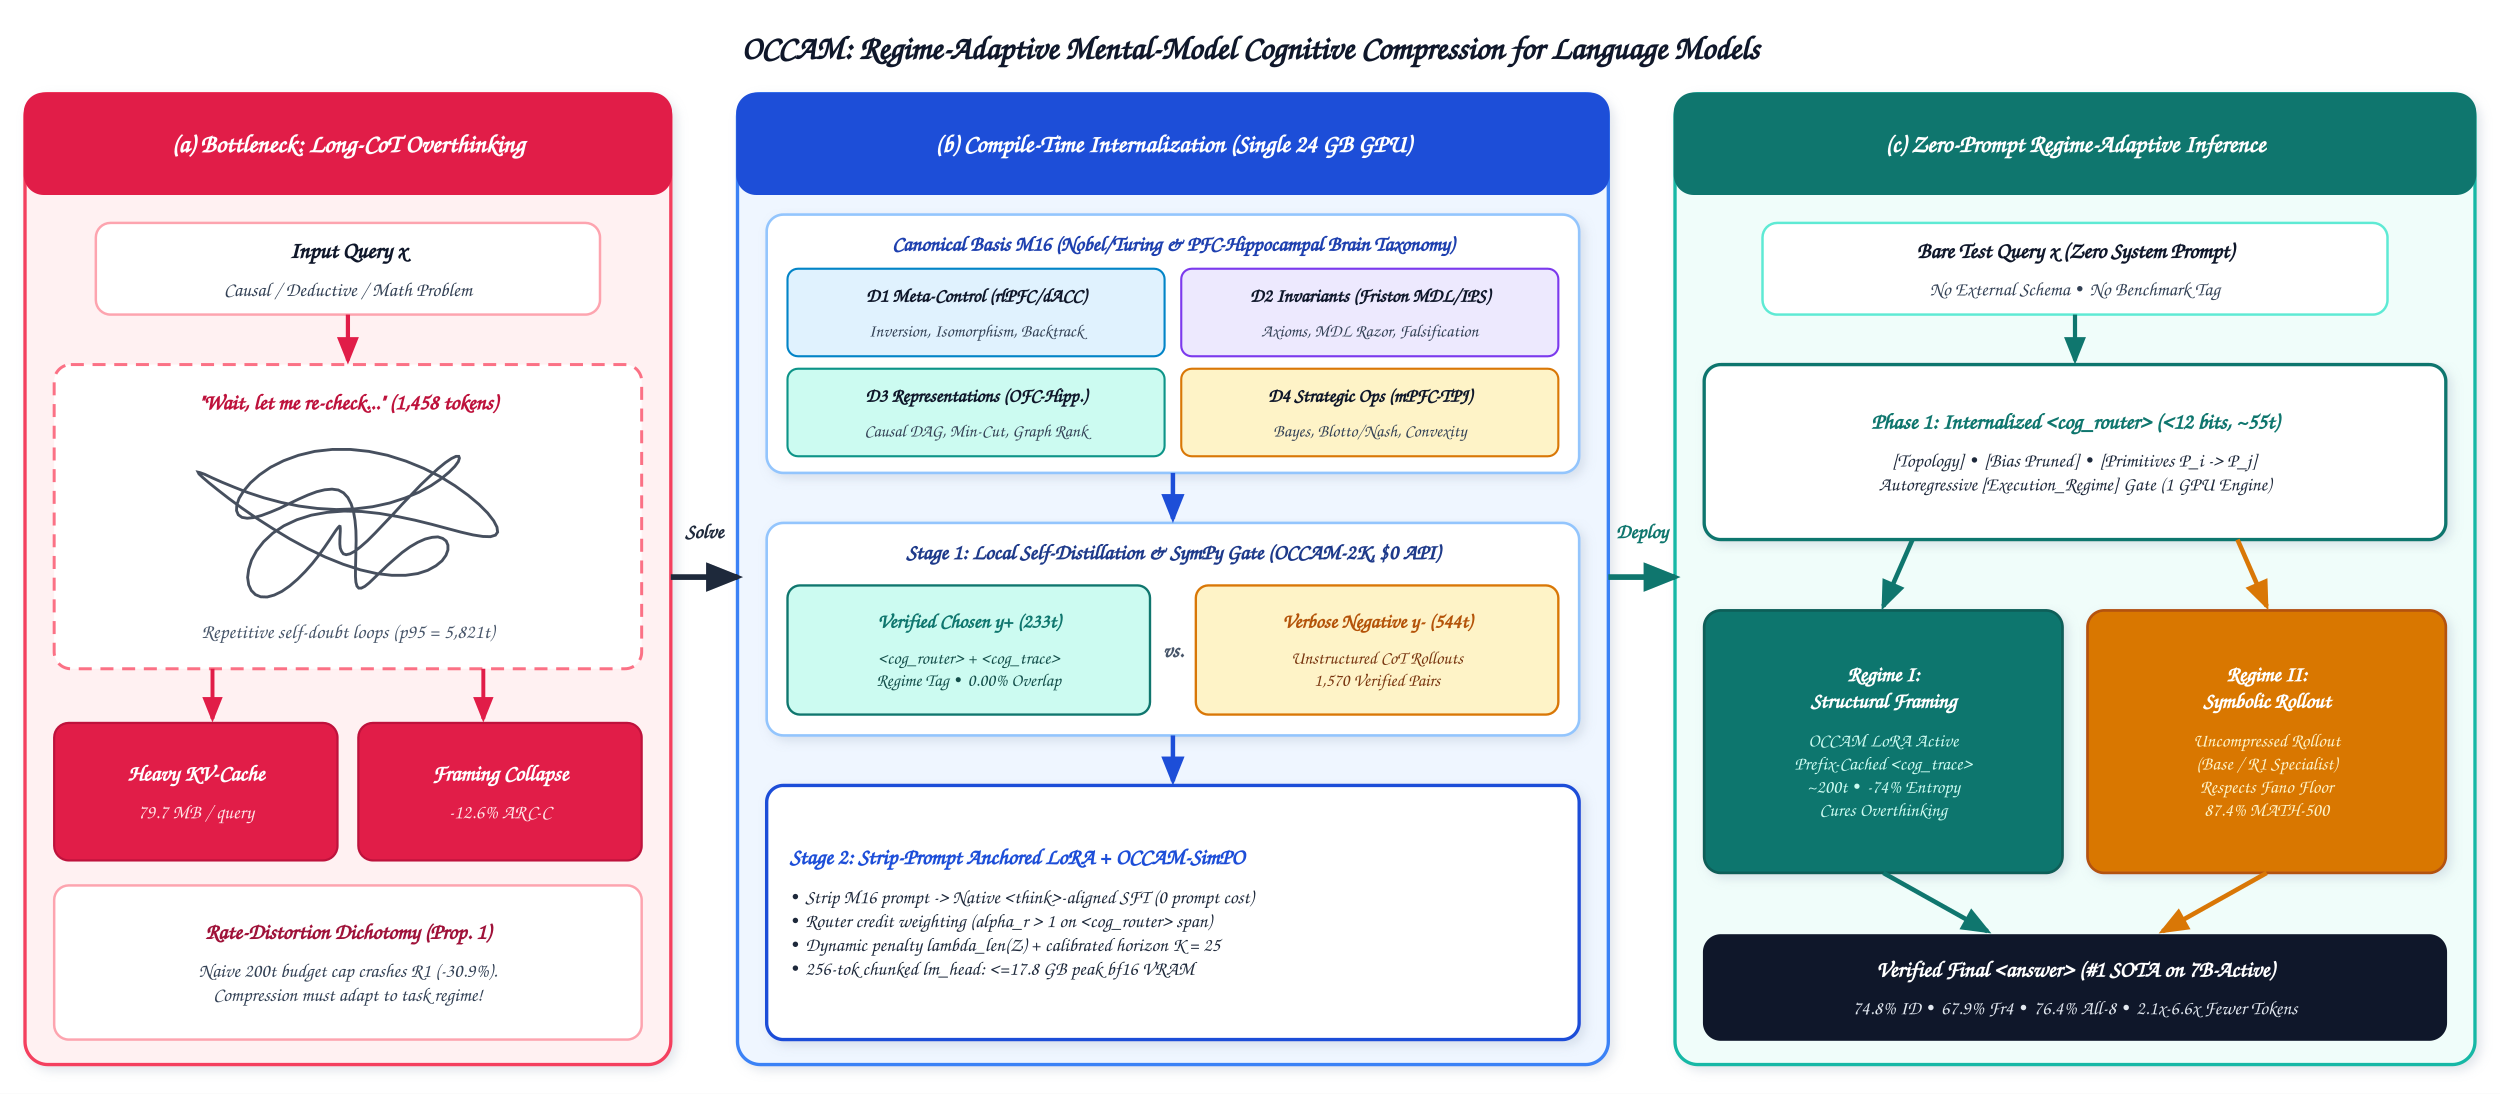
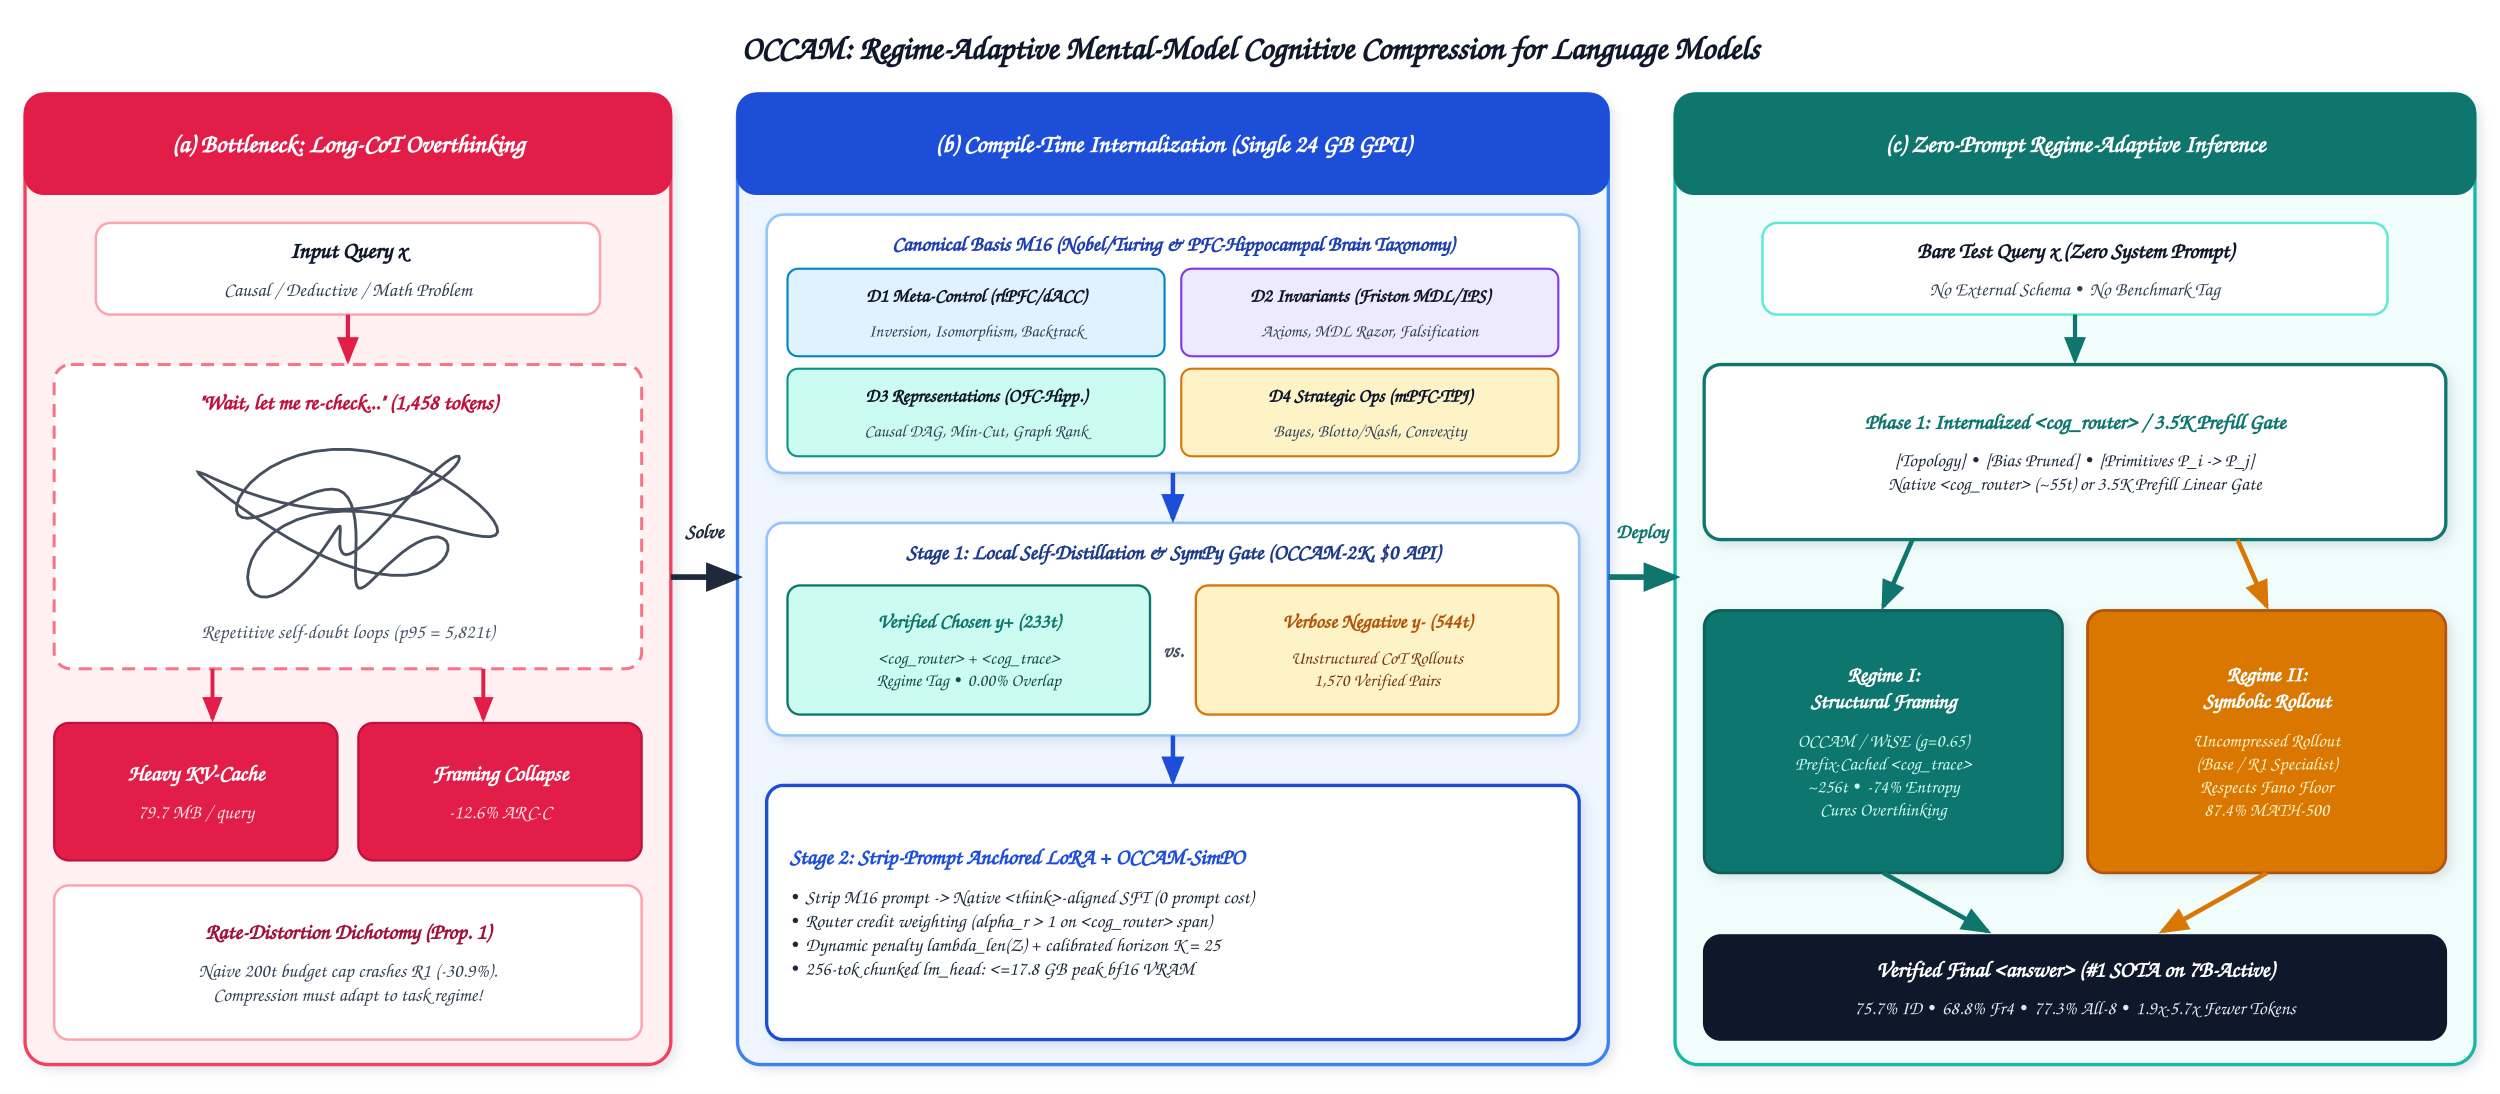
<svg xmlns="http://www.w3.org/2000/svg" width="1152.0" height="504.0" viewBox="0 0 1152.0 504.0">
  <defs>
    <filter id="cardShadow" x="-4%" y="-4%" width="110%" height="112%">
      <feDropShadow dx="2" dy="2" stdDeviation="2.5" flood-color="#94A3B8" flood-opacity="0.28" />
    </filter>
    <marker id="arr_0" viewBox="0 0 10 10" refX="8.5" refY="5" markerWidth="6.5" markerHeight="6.5" orient="auto-start-reverse">
      <path d="M 0 1 L 10 5 L 0 9 z" fill="#0F766E" />
    </marker>
    <marker id="arr_1" viewBox="0 0 10 10" refX="8.5" refY="5" markerWidth="6.5" markerHeight="6.5" orient="auto-start-reverse">
      <path d="M 0 1 L 10 5 L 0 9 z" fill="#1D4ED8" />
    </marker>
    <marker id="arr_2" viewBox="0 0 10 10" refX="8.5" refY="5" markerWidth="6.5" markerHeight="6.5" orient="auto-start-reverse">
      <path d="M 0 1 L 10 5 L 0 9 z" fill="#1E293B" />
    </marker>
    <marker id="arr_3" viewBox="0 0 10 10" refX="8.5" refY="5" markerWidth="6.5" markerHeight="6.5" orient="auto-start-reverse">
      <path d="M 0 1 L 10 5 L 0 9 z" fill="#D97706" />
    </marker>
    <marker id="arr_4" viewBox="0 0 10 10" refX="8.5" refY="5" markerWidth="6.5" markerHeight="6.5" orient="auto-start-reverse">
      <path d="M 0 1 L 10 5 L 0 9 z" fill="#E11D48" />
    </marker>
  </defs>
  <rect x="0" y="0" width="1152.0" height="504.0" fill="#FFFFFF" />
  <rect x="11.52" y="43.20" width="297.60" height="447.36" rx="10.56" ry="10.56" fill="#FFF1F2" stroke="#F43F5E" stroke-width="1.55" filter="url(#cardShadow)" />
  <rect x="339.84" y="43.20" width="401.28" height="447.36" rx="10.56" ry="10.56" fill="#EFF6FF" stroke="#3B82F6" stroke-width="1.55" filter="url(#cardShadow)" />
  <rect x="771.84" y="43.20" width="368.64" height="447.36" rx="10.56" ry="10.56" fill="#F0FDFA" stroke="#14B8A6" stroke-width="1.55" filter="url(#cardShadow)" />
  <rect x="353.28" y="98.88" width="374.40" height="119.04" rx="7.68" ry="7.68" fill="#FFFFFF" stroke="#93C5FD" stroke-width="1.21" filter="url(#cardShadow)" />
  <rect x="353.28" y="240.96" width="374.40" height="97.92" rx="7.68" ry="7.68" fill="#FFFFFF" stroke="#93C5FD" stroke-width="1.21" filter="url(#cardShadow)" />
  <rect x="11.52" y="43.20" width="297.60" height="46.08" rx="8.64" ry="8.64" fill="#E11D48" stroke="#E11D48" stroke-width="1.15" />
  <text x="160.32" y="70.23" font-family="Comic Sans MS, Comic Neue, cursive, sans-serif" font-size="11.73" font-weight="bold" fill="#FFFFFF" text-anchor="middle">(a) Bottleneck: Long-CoT Overthinking</text>
  <rect x="44.16" y="102.72" width="232.32" height="42.24" rx="6.72" ry="6.72" fill="#FFFFFF" stroke="#FDA4AF" stroke-width="1.15" />
  <text x="160.32" y="118.93" font-family="Comic Sans MS, Comic Neue, cursive, sans-serif" font-size="10.66" font-weight="bold" fill="#0F172A" text-anchor="middle">Input Query x</text>
  <text x="160.32" y="136.39" font-family="Comic Sans MS, Comic Neue, cursive, sans-serif" font-size="9.06" font-weight="normal" fill="#334155" text-anchor="middle">Causal / Deductive / Math Problem</text>
  <rect x="24.96" y="168.00" width="270.72" height="140.16" rx="7.68" ry="7.68" fill="#FFFFFF" stroke="#FB7185" stroke-width="1.38" stroke-dasharray="6,4" />
  <rect x="24.96" y="333.12" width="130.56" height="63.36" rx="6.72" ry="6.72" fill="#E11D48" stroke="#BE123C" stroke-width="1.03" />
  <text x="90.24" y="359.76" font-family="Comic Sans MS, Comic Neue, cursive, sans-serif" font-size="10.26" font-weight="bold" fill="#FFFFFF" text-anchor="middle">Heavy KV-Cache</text>
  <text x="90.24" y="377.09" font-family="Comic Sans MS, Comic Neue, cursive, sans-serif" font-size="9.06" font-weight="normal" fill="#FFE4E6" text-anchor="middle">79.7 MB / query</text>
  <rect x="165.12" y="333.12" width="130.56" height="63.36" rx="6.72" ry="6.72" fill="#E11D48" stroke="#BE123C" stroke-width="1.03" />
  <text x="230.40" y="359.76" font-family="Comic Sans MS, Comic Neue, cursive, sans-serif" font-size="10.26" font-weight="bold" fill="#FFFFFF" text-anchor="middle">Framing Collapse</text>
  <text x="230.40" y="377.09" font-family="Comic Sans MS, Comic Neue, cursive, sans-serif" font-size="9.06" font-weight="normal" fill="#FFE4E6" text-anchor="middle">-12.6% ARC-C</text>
  <rect x="24.96" y="408.00" width="270.72" height="71.04" rx="6.72" ry="6.72" fill="#FFFFFF" stroke="#FDA4AF" stroke-width="1.15" />
  <text x="160.32" y="432.71" font-family="Comic Sans MS, Comic Neue, cursive, sans-serif" font-size="10.13" font-weight="bold" fill="#9F1239" text-anchor="middle">Rate-Distortion Dichotomy (Prop. 1)</text>
  <text x="160.32" y="450.14" font-family="Comic Sans MS, Comic Neue, cursive, sans-serif" font-size="8.93" font-weight="normal" fill="#334155" text-anchor="middle">Naive 200t budget cap crashes R1 (-30.9%).</text>
  <text x="160.32" y="461.22" font-family="Comic Sans MS, Comic Neue, cursive, sans-serif" font-size="8.93" font-weight="normal" fill="#334155" text-anchor="middle">Compression must adapt to task regime!</text>
  <rect x="339.84" y="43.20" width="401.28" height="46.08" rx="8.64" ry="8.64" fill="#1D4ED8" stroke="#1D4ED8" stroke-width="1.15" />
  <text x="540.48" y="70.14" font-family="Comic Sans MS, Comic Neue, cursive, sans-serif" font-size="11.46" font-weight="bold" fill="#FFFFFF" text-anchor="middle">(b) Compile-Time Internalization (Single 24 GB GPU)</text>
  <rect x="353.28" y="361.92" width="374.40" height="117.12" rx="7.68" ry="7.68" fill="#FFFFFF" stroke="#1D4ED8" stroke-width="1.55" filter="url(#cardShadow)" />
  <text x="363.84" y="398.28" font-family="Comic Sans MS, Comic Neue, cursive, sans-serif" font-size="10.26" font-weight="bold" fill="#1D4ED8" text-anchor="start">Stage 2: Strip-Prompt Anchored LoRA + OCCAM-SimPO</text>
  <text x="363.84" y="416.22" font-family="Comic Sans MS, Comic Neue, cursive, sans-serif" font-size="8.86" font-weight="normal" fill="#1E293B" text-anchor="start">• Strip M16 prompt -&gt; Native &lt;think&gt;-aligned SFT (0 prompt cost)</text>
  <text x="363.84" y="427.21" font-family="Comic Sans MS, Comic Neue, cursive, sans-serif" font-size="8.86" font-weight="normal" fill="#1E293B" text-anchor="start">• Router credit weighting (alpha_r &gt; 1 on &lt;cog_router&gt; span)</text>
  <text x="363.84" y="438.20" font-family="Comic Sans MS, Comic Neue, cursive, sans-serif" font-size="8.86" font-weight="normal" fill="#1E293B" text-anchor="start">• Dynamic penalty lambda_len(Z) + calibrated horizon K = 25</text>
  <text x="363.84" y="449.19" font-family="Comic Sans MS, Comic Neue, cursive, sans-serif" font-size="8.86" font-weight="normal" fill="#1E293B" text-anchor="start">• 256-tok chunked lm_head: &lt;=17.8 GB peak bf16 VRAM</text>
  <rect x="771.84" y="43.20" width="368.64" height="46.08" rx="8.64" ry="8.64" fill="#0F766E" stroke="#0F766E" stroke-width="1.15" />
  <text x="956.16" y="70.14" font-family="Comic Sans MS, Comic Neue, cursive, sans-serif" font-size="11.46" font-weight="bold" fill="#FFFFFF" text-anchor="middle">(c) Zero-Prompt Regime-Adaptive Inference</text>
  <rect x="812.16" y="102.72" width="288.00" height="42.24" rx="6.72" ry="6.72" fill="#FFFFFF" stroke="#5EEAD4" stroke-width="1.15" />
  <text x="956.16" y="118.95" font-family="Comic Sans MS, Comic Neue, cursive, sans-serif" font-size="10.33" font-weight="bold" fill="#0F172A" text-anchor="middle">Bare Test Query x (Zero System Prompt)</text>
  <text x="956.16" y="136.11" font-family="Comic Sans MS, Comic Neue, cursive, sans-serif" font-size="8.86" font-weight="normal" fill="#334155" text-anchor="middle">No External Schema • No Benchmark Tag</text>
  <rect x="785.28" y="168.00" width="341.76" height="80.64" rx="7.68" ry="7.68" fill="#FFFFFF" stroke="#0F766E" stroke-width="1.55" filter="url(#cardShadow)" />
-   <text x="956.16" y="197.62" font-family="Comic Sans MS, Comic Neue, cursive, sans-serif" font-size="10.20" font-weight="bold" fill="#0F766E" text-anchor="middle">Phase 1: Internalized &lt;cog_router&gt; (&lt;12 bits, ~55t)</text>
-   <text x="956.16" y="215.01" font-family="Comic Sans MS, Comic Neue, cursive, sans-serif" font-size="8.86" font-weight="normal" fill="#1E293B" text-anchor="middle">[Topology] • [Bias Pruned] • [Primitives P_i -&gt; P_j]</text>
-   <text x="956.16" y="226.00" font-family="Comic Sans MS, Comic Neue, cursive, sans-serif" font-size="8.86" font-weight="normal" fill="#1E293B" text-anchor="middle">Autoregressive [Execution_Regime] Gate (1 GPU Engine)</text>
+   <text x="956.16" y="197.70" font-family="Comic Sans MS, Comic Neue, cursive, sans-serif" font-size="9.93" font-weight="bold" fill="#0F766E" text-anchor="middle">Phase 1: Internalized &lt;cog_router&gt; / 3.5K Prefill Gate</text>
+   <text x="956.16" y="214.87" font-family="Comic Sans MS, Comic Neue, cursive, sans-serif" font-size="8.73" font-weight="normal" fill="#1E293B" text-anchor="middle">[Topology] • [Bias Pruned] • [Primitives P_i -&gt; P_j]</text>
+   <text x="956.16" y="225.70" font-family="Comic Sans MS, Comic Neue, cursive, sans-serif" font-size="8.73" font-weight="normal" fill="#1E293B" text-anchor="middle">Native &lt;cog_router&gt; (~55t) or 3.5K Prefill Linear Gate</text>
  <rect x="785.28" y="281.28" width="165.12" height="120.96" rx="7.68" ry="7.68" fill="#0F766E" stroke="#115E59" stroke-width="1.26" filter="url(#cardShadow)" />
-   <text x="867.84" y="314.00" font-family="Comic Sans MS, Comic Neue, cursive, sans-serif" font-size="9.86" font-weight="bold" fill="#FFFFFF" text-anchor="middle">Regime I:</text>
-   <text x="867.84" y="326.23" font-family="Comic Sans MS, Comic Neue, cursive, sans-serif" font-size="9.86" font-weight="bold" fill="#FFFFFF" text-anchor="middle">Structural Framing</text>
-   <text x="867.84" y="343.96" font-family="Comic Sans MS, Comic Neue, cursive, sans-serif" font-size="8.60" font-weight="normal" fill="#CCFBF1" text-anchor="middle">OCCAM LoRA Active</text>
-   <text x="867.84" y="354.62" font-family="Comic Sans MS, Comic Neue, cursive, sans-serif" font-size="8.60" font-weight="normal" fill="#CCFBF1" text-anchor="middle">Prefix-Cached &lt;cog_trace&gt;</text>
-   <text x="867.84" y="365.28" font-family="Comic Sans MS, Comic Neue, cursive, sans-serif" font-size="8.60" font-weight="normal" fill="#CCFBF1" text-anchor="middle">~200t • -74% Entropy</text>
-   <text x="867.84" y="375.94" font-family="Comic Sans MS, Comic Neue, cursive, sans-serif" font-size="8.60" font-weight="normal" fill="#CCFBF1" text-anchor="middle">Cures Overthinking</text>
+   <text x="867.84" y="314.17" font-family="Comic Sans MS, Comic Neue, cursive, sans-serif" font-size="9.86" font-weight="bold" fill="#FFFFFF" text-anchor="middle">Regime I:</text>
+   <text x="867.84" y="326.40" font-family="Comic Sans MS, Comic Neue, cursive, sans-serif" font-size="9.86" font-weight="bold" fill="#FFFFFF" text-anchor="middle">Structural Framing</text>
+   <text x="867.84" y="344.06" font-family="Comic Sans MS, Comic Neue, cursive, sans-serif" font-size="8.53" font-weight="normal" fill="#CCFBF1" text-anchor="middle">OCCAM / WiSE (g=0.65)</text>
+   <text x="867.84" y="354.64" font-family="Comic Sans MS, Comic Neue, cursive, sans-serif" font-size="8.53" font-weight="normal" fill="#CCFBF1" text-anchor="middle">Prefix-Cached &lt;cog_trace&gt;</text>
+   <text x="867.84" y="365.22" font-family="Comic Sans MS, Comic Neue, cursive, sans-serif" font-size="8.53" font-weight="normal" fill="#CCFBF1" text-anchor="middle">~256t • -74% Entropy</text>
+   <text x="867.84" y="375.80" font-family="Comic Sans MS, Comic Neue, cursive, sans-serif" font-size="8.53" font-weight="normal" fill="#CCFBF1" text-anchor="middle">Cures Overthinking</text>
  <rect x="961.92" y="281.28" width="165.12" height="120.96" rx="7.68" ry="7.68" fill="#D97706" stroke="#B45309" stroke-width="1.26" filter="url(#cardShadow)" />
  <text x="1044.48" y="314.00" font-family="Comic Sans MS, Comic Neue, cursive, sans-serif" font-size="9.86" font-weight="bold" fill="#FFFFFF" text-anchor="middle">Regime II:</text>
  <text x="1044.48" y="326.23" font-family="Comic Sans MS, Comic Neue, cursive, sans-serif" font-size="9.86" font-weight="bold" fill="#FFFFFF" text-anchor="middle">Symbolic Rollout</text>
  <text x="1044.48" y="343.96" font-family="Comic Sans MS, Comic Neue, cursive, sans-serif" font-size="8.60" font-weight="normal" fill="#FEF3C7" text-anchor="middle">Uncompressed Rollout</text>
  <text x="1044.48" y="354.62" font-family="Comic Sans MS, Comic Neue, cursive, sans-serif" font-size="8.60" font-weight="normal" fill="#FEF3C7" text-anchor="middle">(Base / R1 Specialist)</text>
  <text x="1044.48" y="365.28" font-family="Comic Sans MS, Comic Neue, cursive, sans-serif" font-size="8.60" font-weight="normal" fill="#FEF3C7" text-anchor="middle">Respects Fano Floor</text>
  <text x="1044.48" y="375.94" font-family="Comic Sans MS, Comic Neue, cursive, sans-serif" font-size="8.60" font-weight="normal" fill="#FEF3C7" text-anchor="middle">87.4% MATH-500</text>
  <rect x="362.88" y="123.84" width="173.76" height="40.32" rx="4.80" ry="4.80" fill="#E0F2FE" stroke="#0284C7" stroke-width="0.98" />
  <text x="449.76" y="139.13" font-family="Comic Sans MS, Comic Neue, cursive, sans-serif" font-size="8.86" font-weight="bold" fill="#0F172A" text-anchor="middle">D1 Meta-Control (rlPFC/dACC)</text>
  <text x="449.76" y="155.06" font-family="Comic Sans MS, Comic Neue, cursive, sans-serif" font-size="8.06" font-weight="normal" fill="#334155" text-anchor="middle">Inversion, Isomorphism, Backtrack</text>
  <rect x="544.32" y="123.84" width="173.76" height="40.32" rx="4.80" ry="4.80" fill="#EDE9FE" stroke="#7C3AED" stroke-width="0.98" />
  <text x="631.20" y="139.13" font-family="Comic Sans MS, Comic Neue, cursive, sans-serif" font-size="8.86" font-weight="bold" fill="#0F172A" text-anchor="middle">D2 Invariants (Friston MDL/IPS)</text>
  <text x="631.20" y="155.06" font-family="Comic Sans MS, Comic Neue, cursive, sans-serif" font-size="8.06" font-weight="normal" fill="#334155" text-anchor="middle">Axioms, MDL Razor, Falsification</text>
  <rect x="362.88" y="169.92" width="173.76" height="40.32" rx="4.80" ry="4.80" fill="#CCFBF1" stroke="#0D9488" stroke-width="0.98" />
  <text x="449.76" y="185.21" font-family="Comic Sans MS, Comic Neue, cursive, sans-serif" font-size="8.86" font-weight="bold" fill="#0F172A" text-anchor="middle">D3 Representations (OFC-Hipp.)</text>
  <text x="449.76" y="201.14" font-family="Comic Sans MS, Comic Neue, cursive, sans-serif" font-size="8.06" font-weight="normal" fill="#334155" text-anchor="middle">Causal DAG, Min-Cut, Graph Rank</text>
  <rect x="544.32" y="169.92" width="173.76" height="40.32" rx="4.80" ry="4.80" fill="#FEF3C7" stroke="#D97706" stroke-width="0.98" />
  <text x="631.20" y="185.21" font-family="Comic Sans MS, Comic Neue, cursive, sans-serif" font-size="8.86" font-weight="bold" fill="#0F172A" text-anchor="middle">D4 Strategic Ops (mPFC-TPJ)</text>
  <text x="631.20" y="201.14" font-family="Comic Sans MS, Comic Neue, cursive, sans-serif" font-size="8.06" font-weight="normal" fill="#334155" text-anchor="middle">Bayes, Blotto/Nash, Convexity</text>
  <rect x="362.88" y="269.76" width="167.04" height="59.52" rx="5.76" ry="5.76" fill="#CCFBF1" stroke="#0F766E" stroke-width="1.09" />
  <text x="446.40" y="289.31" font-family="Comic Sans MS, Comic Neue, cursive, sans-serif" font-size="9.33" font-weight="bold" fill="#0F766E" text-anchor="middle">Verified Chosen y+ (233t)</text>
  <text x="446.40" y="305.82" font-family="Comic Sans MS, Comic Neue, cursive, sans-serif" font-size="8.26" font-weight="normal" fill="#134E4A" text-anchor="middle">&lt;cog_router&gt; + &lt;cog_trace&gt;</text>
  <text x="446.40" y="316.07" font-family="Comic Sans MS, Comic Neue, cursive, sans-serif" font-size="8.26" font-weight="normal" fill="#134E4A" text-anchor="middle">Regime Tag • 0.00% Overlap</text>
  <rect x="551.04" y="269.76" width="167.04" height="59.52" rx="5.76" ry="5.76" fill="#FEF3C7" stroke="#D97706" stroke-width="1.09" />
  <text x="634.56" y="289.31" font-family="Comic Sans MS, Comic Neue, cursive, sans-serif" font-size="9.33" font-weight="bold" fill="#B45309" text-anchor="middle">Verbose Negative y- (544t)</text>
  <text x="634.56" y="305.82" font-family="Comic Sans MS, Comic Neue, cursive, sans-serif" font-size="8.26" font-weight="normal" fill="#78350F" text-anchor="middle">Unstructured CoT Rollouts</text>
  <text x="634.56" y="316.07" font-family="Comic Sans MS, Comic Neue, cursive, sans-serif" font-size="8.26" font-weight="normal" fill="#78350F" text-anchor="middle">1,570 Verified Pairs</text>
  <rect x="785.28" y="431.04" width="341.76" height="48.00" rx="7.68" ry="7.68" fill="#0F172A" stroke="#0F172A" stroke-width="1.15" />
-   <text x="956.16" y="450.13" font-family="Comic Sans MS, Comic Neue, cursive, sans-serif" font-size="10.40" font-weight="bold" fill="#FFFFFF" text-anchor="middle">Verified Final &lt;answer&gt;  (#1 SOTA on 7B-Active)</text>
-   <text x="956.16" y="467.37" font-family="Comic Sans MS, Comic Neue, cursive, sans-serif" font-size="8.93" font-weight="normal" fill="#E2E8F0" text-anchor="middle">74.8% ID • 67.9% Fr4 • 76.4% All-8 • 2.1x-6.6x Fewer Tokens</text>
+   <text x="956.16" y="450.17" font-family="Comic Sans MS, Comic Neue, cursive, sans-serif" font-size="10.40" font-weight="bold" fill="#FFFFFF" text-anchor="middle">Verified Final &lt;answer&gt;  (#1 SOTA on 7B-Active)</text>
+   <text x="956.16" y="467.35" font-family="Comic Sans MS, Comic Neue, cursive, sans-serif" font-size="8.86" font-weight="normal" fill="#E2E8F0" text-anchor="middle">75.7% ID • 68.8% Fr4 • 77.3% All-8 • 1.9x-5.7x Fewer Tokens</text>
  <polyline points="203.3,220.6 206.9,217.6 209.6,214.9 211.2,212.7 211.7,211.1 211.4,210.3 210.1,210.3 208.0,211.3 205.2,213.2 201.9,215.9 198.1,219.4 193.9,223.4 189.6,227.9 185.2,232.5 180.9,237.2 176.7,241.6 172.8,245.7 169.3,249.2 166.1,252.0 163.5,254.0 161.3,255.2 159.5,255.6 158.2,255.2 157.4,254.1 156.8,252.6 156.6,250.7 156.6,248.6 156.7,246.6 156.8,244.8 156.8,243.4 156.7,242.6 156.4,242.5 155.8,243.1 154.8,244.4 153.4,246.5 151.6,249.2 149.4,252.4 146.8,256.0 143.9,259.7 140.6,263.4 137.1,266.9 133.5,270.0 129.9,272.5 126.4,274.2 123.1,275.1 120.1,275.0 117.7,274.0 115.8,272.1 114.6,269.5 114.1,266.1 114.6,262.3 115.9,258.1 118.2,253.8 121.5,249.6 125.7,245.7 130.8,242.3 136.8,239.5 143.4,237.4 150.7,236.1 158.5,235.5 166.6,235.7 174.9,236.6 183.1,238.0 191.2,239.7 198.9,241.6 206.0,243.5 212.4,245.2 218.0,246.5 222.5,247.2 226.0,247.3 228.3,246.6 229.3,245.2 229.0,242.9 227.5,240.0 224.7,236.4 220.7,232.4 215.7,228.2 209.6,223.8 202.8,219.6 195.2,215.8 187.1,212.5 178.6,209.8 170.0,208.0 161.4,207.1 153.0,207.1 145.0,208.0 137.5,209.8 130.7,212.3 124.7,215.3 119.6,218.8 115.4,222.5 112.3,226.2 110.2,229.6 109.1,232.7 109.0,235.3 109.8,237.2 111.5,238.4 113.9,238.8 117.0,238.5 120.6,237.5 124.6,236.0 128.9,234.2 133.2,232.1 137.6,230.0 141.9,228.1 145.9,226.6 149.6,225.7 153.0,225.4 155.9,225.8 158.3,227.1 160.3,229.3 161.8,232.2 162.9,235.8 163.6,239.9 164.0,244.5 164.1,249.2 164.0,253.8 163.9,258.3 163.8,262.3 163.8,265.7 164.0,268.3 164.5,270.1 165.3,271.0 166.5,271.0 168.1,270.2 170.1,268.6 172.5,266.3 175.3,263.6 178.4,260.6 181.8,257.6 185.3,254.6 188.9,252.0 192.5,249.9 195.9,248.4 199.1,247.6 201.8,247.4 204.0,248.1 205.6,249.3 206.4,251.2 206.4,253.4 205.5,255.9 203.7,258.4 200.9,260.7 197.1,262.8 192.5,264.3 186.9,265.1 180.6,265.1 173.6,264.3 166.1,262.6 158.1,260.0 149.9,256.7 141.6,252.7 133.5,248.3 125.6,243.5 118.1,238.7 111.3,234.0 105.3,229.6 100.3,225.7 96.2,222.4 93.4,220.0 91.7,218.4 91.3,217.6 92.2,217.8 94.4,218.6 97.8,220.2 102.3,222.2 107.9,224.5 114.3,227.0 121.6,229.4 129.5,231.5 137.8,233.2 146.3,234.3 155.0,234.8 163.5,234.5 171.7,233.5 179.5,231.8 186.6,229.5 193.1,226.8 198.6,223.8 203.3,220.6" fill="none" stroke="#1E293B" stroke-width="1.32" stroke-opacity="0.82" />
  <line x1="160.32" y1="144.96" x2="160.32" y2="166.08" stroke="#E11D48" stroke-width="1.94" marker-end="url(#arr_4)" />
  <line x1="97.92" y1="308.16" x2="97.92" y2="331.20" stroke="#E11D48" stroke-width="1.81" marker-end="url(#arr_4)" />
  <line x1="222.72" y1="308.16" x2="222.72" y2="331.20" stroke="#E11D48" stroke-width="1.81" marker-end="url(#arr_4)" />
  <line x1="540.48" y1="217.92" x2="540.48" y2="239.04" stroke="#1D4ED8" stroke-width="2.06" marker-end="url(#arr_1)" />
  <line x1="540.48" y1="338.88" x2="540.48" y2="360.00" stroke="#1D4ED8" stroke-width="2.06" marker-end="url(#arr_1)" />
  <line x1="956.16" y1="144.96" x2="956.16" y2="166.08" stroke="#0F766E" stroke-width="1.94" marker-end="url(#arr_0)" />
  <line x1="881.28" y1="248.64" x2="867.84" y2="279.36" stroke="#0F766E" stroke-width="2.12" marker-end="url(#arr_0)" />
  <line x1="1031.04" y1="248.64" x2="1044.48" y2="279.36" stroke="#D97706" stroke-width="2.12" marker-end="url(#arr_3)" />
  <line x1="867.84" y1="402.24" x2="915.84" y2="429.12" stroke="#0F766E" stroke-width="2.12" marker-end="url(#arr_0)" />
  <line x1="1044.48" y1="402.24" x2="996.48" y2="429.12" stroke="#D97706" stroke-width="2.12" marker-end="url(#arr_3)" />
  <line x1="309.12" y1="265.92" x2="339.84" y2="265.92" stroke="#1E293B" stroke-width="2.62" marker-end="url(#arr_2)" />
  <line x1="741.12" y1="265.92" x2="771.84" y2="265.92" stroke="#0F766E" stroke-width="2.62" marker-end="url(#arr_0)" />
  <text x="576.00" y="27.25" font-family="Comic Sans MS, Comic Neue, cursive, sans-serif" font-size="15.20" font-weight="bold" font-style="normal" fill="#0F172A" text-anchor="middle">OCCAM: Regime-Adaptive Mental-Model Cognitive Compression for Language Models</text>
  <text x="160.32" y="188.72" font-family="Comic Sans MS, Comic Neue, cursive, sans-serif" font-size="10.13" font-weight="bold" font-style="normal" fill="#BE123C" text-anchor="middle">"Wait, let me re-check..." (1,458 tokens)</text>
  <text x="160.32" y="294.01" font-family="Comic Sans MS, Comic Neue, cursive, sans-serif" font-size="9.20" font-weight="normal" font-style="italic" fill="#475569" text-anchor="middle">Repetitive self-doubt loops (p95 = 5,821t)</text>
  <text x="540.48" y="115.61" font-family="Comic Sans MS, Comic Neue, cursive, sans-serif" font-size="9.66" font-weight="bold" font-style="normal" fill="#1E40AF" text-anchor="middle">Canonical Basis M16 (Nobel/Turing &amp; PFC-Hippocampal Brain Taxonomy)</text>
  <text x="540.48" y="257.78" font-family="Comic Sans MS, Comic Neue, cursive, sans-serif" font-size="9.93" font-weight="bold" font-style="normal" fill="#1E3A8A" text-anchor="middle">Stage 1: Local Self-Distillation &amp; SymPy Gate (OCCAM-2K, $0 API)</text>
  <text x="540.48" y="302.83" font-family="Comic Sans MS, Comic Neue, cursive, sans-serif" font-size="9.73" font-weight="bold" font-style="normal" fill="#475569" text-anchor="middle">vs.</text>
  <text x="324.48" y="248.02" font-family="Comic Sans MS, Comic Neue, cursive, sans-serif" font-size="9.46" font-weight="bold" font-style="normal" fill="#1E293B" text-anchor="middle">Solve</text>
  <text x="756.48" y="248.02" font-family="Comic Sans MS, Comic Neue, cursive, sans-serif" font-size="9.46" font-weight="bold" font-style="normal" fill="#0F766E" text-anchor="middle">Deploy</text>
</svg>
